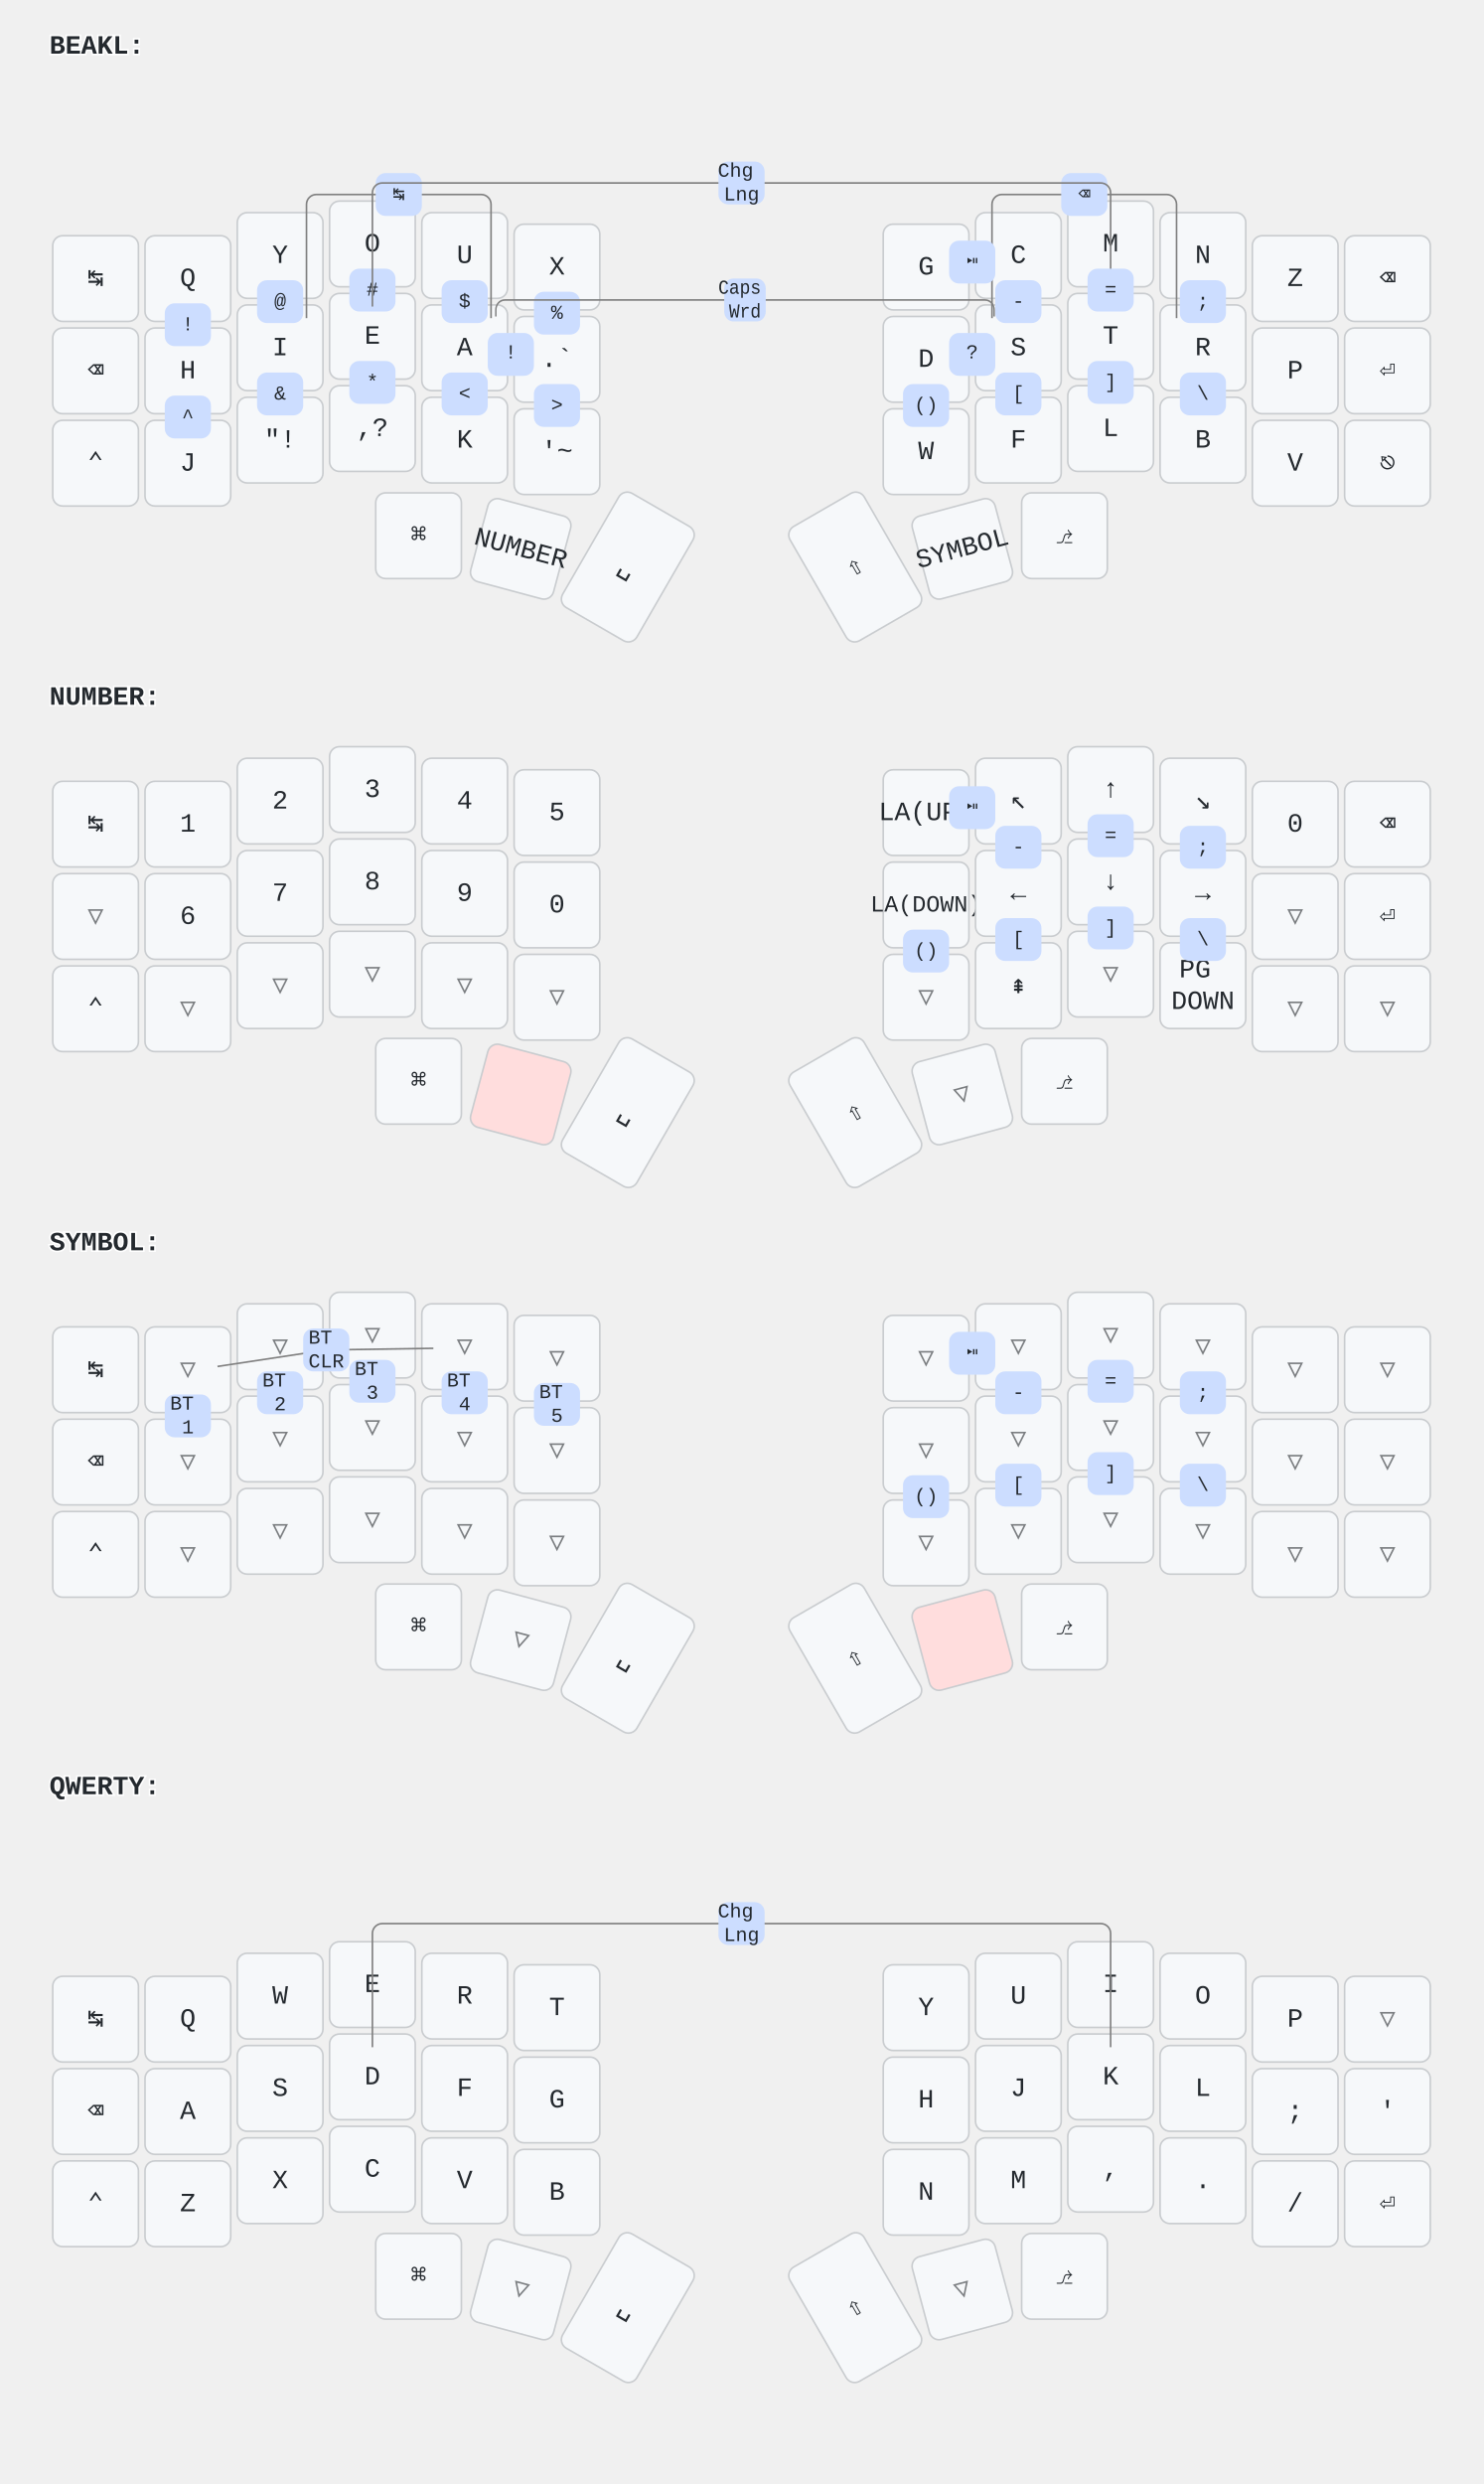
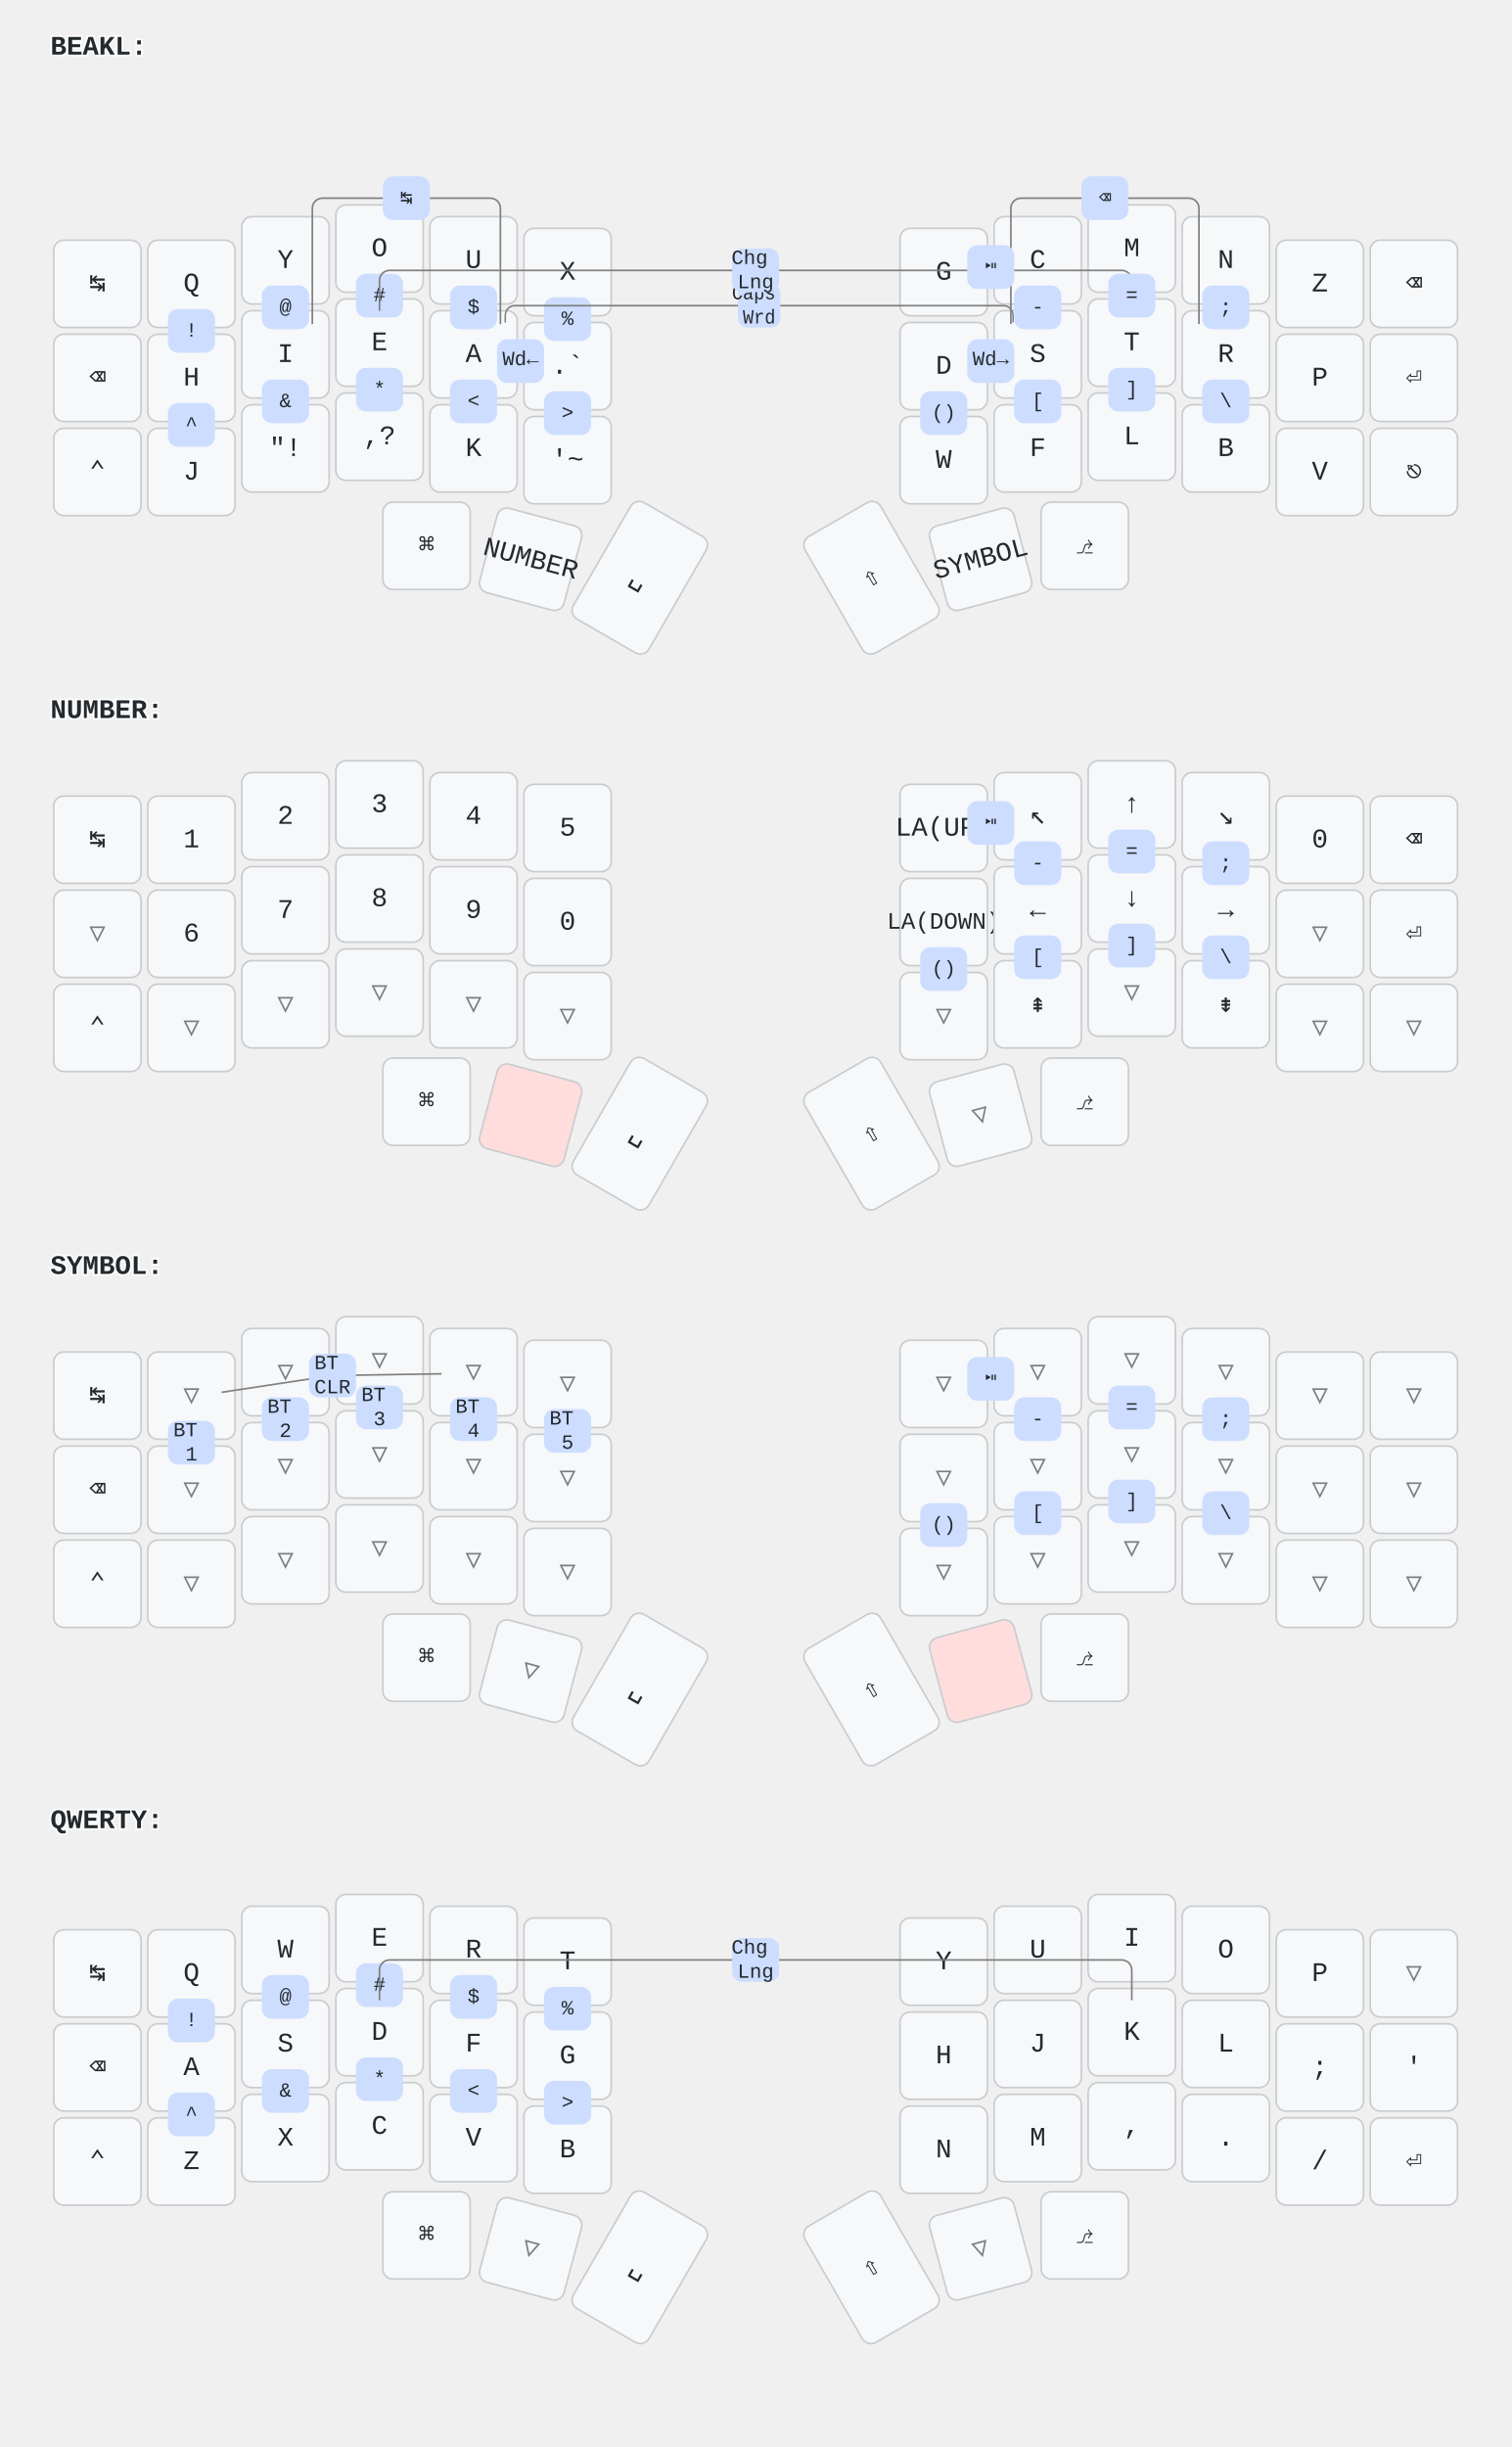
- <svg xmlns="http://www.w3.org/2000/svg" width="900" height="1507" viewBox="0 0 900 1507" class="keymap">
+ <svg xmlns="http://www.w3.org/2000/svg" width="900" height="1457" viewBox="0 0 900 1457" class="keymap">
  <style>/* inherit to force styles through use tags*/
svg path {
    fill: inherit;
}
/* font and background color specifications */
svg.keymap {
    font-family: 'Fira Mono','SF Mono', SFMono-Regular, ui-monospace, Liberation Mono, 'DejaVu Sans Mono', Menlo, Consolas, monospace;
    font-size: 16px;
    font-kerning: normal;
    text-rendering: optimizeLegibility;
    fill: #24292e;
}

/* default key styling */
rect.key {
    fill: #f6f8fa;
    stroke: #c9cccf;
    stroke-width: 1;
}

/* default key side styling, only used is draw_key_sides is set */
rect.side {
    filter: brightness(90%);
}

/* color accent for combo boxes */
rect.combo {
    fill: #cdf;
}

/* color accent for held keys */
rect.held, rect.combo.held {
    fill: #fdd;
}

/* color accent for ghost (optional) keys */
rect.ghost, rect.combo.ghost {
    stroke-dasharray: 4, 4;
    stroke-width: 2;
}

text {
    text-anchor: middle;
    dominant-baseline: middle;
}

/* styling for layer labels */
text.label {
    font-weight: bold;
    text-anchor: start;
    stroke: white;
    stroke-width: 2;
    paint-order: stroke;
}

/* styling for combo tap, and key hold/shifted label text */
text.combo, text.hold, text.shifted {
    font-size: 12px;
}

text.hold {
    text-anchor: middle;
    dominant-baseline: auto;
}

text.shifted {
    text-anchor: middle;
    dominant-baseline: hanging;
}

/* styling for hold/shifted label text in combo box */
text.combo.hold, text.combo.shifted {
    font-size: 8px;
}

/* lighter symbol for transparent keys */
text.trans {
    fill: #7b7e81;
}

/* styling for combo dendrons */
path.combo {
    stroke-width: 1;
    stroke: gray;
    fill: none;
}

g.combo.tab {
  transform: translate(16px, 0);
}
g.combo.bspc {
  transform: translate(-16px, 0);
}
g.combo.capsw {
  transform: scale(0.9, 1) translate(49px, 0);
}

/* Start Tabler Icons Cleanup */
/* cannot use height/width with glyphs */
.icon-tabler &gt; path {
    fill: inherit;
    stroke: inherit;
}
/* hide tabler's default box */
.icon-tabler &gt; path[stroke="none"][fill="none"] {
    visibility: collapse;
}
/* End Tabler Icons Cleanup */
</style>
  <g transform="translate(30, 0)" class="layer-BEAKL">
    <text x="0" y="28" class="label">BEAKL:</text>
    <g transform="translate(0, 120)">
      <g transform="translate(28, 49)" class="key keypos-0">
        <rect rx="6" ry="6" x="-26" y="-26" width="52" height="52" class="key" />
        <text x="0" y="0" class="key tap">↹</text>
      </g>
      <g transform="translate(84, 49)" class="key keypos-1">
        <rect rx="6" ry="6" x="-26" y="-26" width="52" height="52" class="key" />
        <text x="0" y="0" class="key tap">Q</text>
      </g>
      <g transform="translate(140, 35)" class="key keypos-2">
        <rect rx="6" ry="6" x="-26" y="-26" width="52" height="52" class="key" />
        <text x="0" y="0" class="key tap">Y</text>
      </g>
      <g transform="translate(196, 28)" class="key keypos-3">
        <rect rx="6" ry="6" x="-26" y="-26" width="52" height="52" class="key" />
        <text x="0" y="0" class="key tap">O</text>
      </g>
      <g transform="translate(252, 35)" class="key keypos-4">
        <rect rx="6" ry="6" x="-26" y="-26" width="52" height="52" class="key" />
        <text x="0" y="0" class="key tap">U</text>
      </g>
      <g transform="translate(308, 42)" class="key keypos-5">
        <rect rx="6" ry="6" x="-26" y="-26" width="52" height="52" class="key" />
        <text x="0" y="0" class="key tap">X</text>
      </g>
      <g transform="translate(532, 42)" class="key keypos-6">
        <rect rx="6" ry="6" x="-26" y="-26" width="52" height="52" class="key" />
        <text x="0" y="0" class="key tap">G</text>
      </g>
      <g transform="translate(588, 35)" class="key keypos-7">
        <rect rx="6" ry="6" x="-26" y="-26" width="52" height="52" class="key" />
        <text x="0" y="0" class="key tap">C</text>
      </g>
      <g transform="translate(644, 28)" class="key keypos-8">
        <rect rx="6" ry="6" x="-26" y="-26" width="52" height="52" class="key" />
        <text x="0" y="0" class="key tap">M</text>
      </g>
      <g transform="translate(700, 35)" class="key keypos-9">
        <rect rx="6" ry="6" x="-26" y="-26" width="52" height="52" class="key" />
        <text x="0" y="0" class="key tap">N</text>
      </g>
      <g transform="translate(756, 49)" class="key keypos-10">
        <rect rx="6" ry="6" x="-26" y="-26" width="52" height="52" class="key" />
        <text x="0" y="0" class="key tap">Z</text>
      </g>
      <g transform="translate(812, 49)" class="key keypos-11">
        <rect rx="6" ry="6" x="-26" y="-26" width="52" height="52" class="key" />
        <text x="0" y="0" class="key tap">⌫</text>
      </g>
      <g transform="translate(28, 105)" class="key keypos-12">
        <rect rx="6" ry="6" x="-26" y="-26" width="52" height="52" class="key" />
        <text x="0" y="0" class="key tap">⌫</text>
      </g>
      <g transform="translate(84, 105)" class="key keypos-13">
        <rect rx="6" ry="6" x="-26" y="-26" width="52" height="52" class="key" />
        <text x="0" y="0" class="key tap">H</text>
      </g>
      <g transform="translate(140, 91)" class="key keypos-14">
        <rect rx="6" ry="6" x="-26" y="-26" width="52" height="52" class="key" />
        <text x="0" y="0" class="key tap">I</text>
      </g>
      <g transform="translate(196, 84)" class="key keypos-15">
        <rect rx="6" ry="6" x="-26" y="-26" width="52" height="52" class="key" />
        <text x="0" y="0" class="key tap">E</text>
      </g>
      <g transform="translate(252, 91)" class="key keypos-16">
        <rect rx="6" ry="6" x="-26" y="-26" width="52" height="52" class="key" />
        <text x="0" y="0" class="key tap">A</text>
      </g>
      <g transform="translate(308, 98)" class="key keypos-17">
        <rect rx="6" ry="6" x="-26" y="-26" width="52" height="52" class="key" />
        <text x="0" y="0" class="key tap">.`</text>
      </g>
      <g transform="translate(532, 98)" class="key keypos-18">
        <rect rx="6" ry="6" x="-26" y="-26" width="52" height="52" class="key" />
        <text x="0" y="0" class="key tap">D</text>
      </g>
      <g transform="translate(588, 91)" class="key keypos-19">
        <rect rx="6" ry="6" x="-26" y="-26" width="52" height="52" class="key" />
        <text x="0" y="0" class="key tap">S</text>
      </g>
      <g transform="translate(644, 84)" class="key keypos-20">
        <rect rx="6" ry="6" x="-26" y="-26" width="52" height="52" class="key" />
        <text x="0" y="0" class="key tap">T</text>
      </g>
      <g transform="translate(700, 91)" class="key keypos-21">
        <rect rx="6" ry="6" x="-26" y="-26" width="52" height="52" class="key" />
        <text x="0" y="0" class="key tap">R</text>
      </g>
      <g transform="translate(756, 105)" class="key keypos-22">
        <rect rx="6" ry="6" x="-26" y="-26" width="52" height="52" class="key" />
        <text x="0" y="0" class="key tap">P</text>
      </g>
      <g transform="translate(812, 105)" class="key keypos-23">
        <rect rx="6" ry="6" x="-26" y="-26" width="52" height="52" class="key" />
        <text x="0" y="0" class="key tap">⏎</text>
      </g>
      <g transform="translate(28, 161)" class="key keypos-24">
        <rect rx="6" ry="6" x="-26" y="-26" width="52" height="52" class="key" />
        <text x="0" y="0" class="key tap">⌃</text>
      </g>
      <g transform="translate(84, 161)" class="key keypos-25">
        <rect rx="6" ry="6" x="-26" y="-26" width="52" height="52" class="key" />
        <text x="0" y="0" class="key tap">J</text>
      </g>
      <g transform="translate(140, 147)" class="key keypos-26">
        <rect rx="6" ry="6" x="-26" y="-26" width="52" height="52" class="key" />
        <text x="0" y="0" class="key tap">"!</text>
      </g>
      <g transform="translate(196, 140)" class="key keypos-27">
        <rect rx="6" ry="6" x="-26" y="-26" width="52" height="52" class="key" />
        <text x="0" y="0" class="key tap">,?</text>
      </g>
      <g transform="translate(252, 147)" class="key keypos-28">
        <rect rx="6" ry="6" x="-26" y="-26" width="52" height="52" class="key" />
        <text x="0" y="0" class="key tap">K</text>
      </g>
      <g transform="translate(308, 154)" class="key keypos-29">
        <rect rx="6" ry="6" x="-26" y="-26" width="52" height="52" class="key" />
        <text x="0" y="0" class="key tap">'~</text>
      </g>
      <g transform="translate(532, 154)" class="key keypos-30">
        <rect rx="6" ry="6" x="-26" y="-26" width="52" height="52" class="key" />
        <text x="0" y="0" class="key tap">W</text>
      </g>
      <g transform="translate(588, 147)" class="key keypos-31">
        <rect rx="6" ry="6" x="-26" y="-26" width="52" height="52" class="key" />
        <text x="0" y="0" class="key tap">F</text>
      </g>
      <g transform="translate(644, 140)" class="key keypos-32">
        <rect rx="6" ry="6" x="-26" y="-26" width="52" height="52" class="key" />
        <text x="0" y="0" class="key tap">L</text>
      </g>
      <g transform="translate(700, 147)" class="key keypos-33">
        <rect rx="6" ry="6" x="-26" y="-26" width="52" height="52" class="key" />
        <text x="0" y="0" class="key tap">B</text>
      </g>
      <g transform="translate(756, 161)" class="key keypos-34">
        <rect rx="6" ry="6" x="-26" y="-26" width="52" height="52" class="key" />
        <text x="0" y="0" class="key tap">V</text>
      </g>
      <g transform="translate(812, 161)" class="key keypos-35">
        <rect rx="6" ry="6" x="-26" y="-26" width="52" height="52" class="key" />
        <text x="0" y="0" class="key tap">⎋</text>
      </g>
      <g transform="translate(224, 205)" class="key keypos-36">
        <rect rx="6" ry="6" x="-26" y="-26" width="52" height="52" class="key" />
        <text x="0" y="0" class="key tap">⌘</text>
      </g>
      <g transform="translate(286, 213) rotate(15.0)" class="key keypos-37">
        <rect rx="6" ry="6" x="-26" y="-26" width="52" height="52" class="key" />
        <text x="0" y="0" class="key tap">NUMBER</text>
      </g>
      <g transform="translate(351, 224) rotate(30.0)" class="key keypos-38">
        <rect rx="6" ry="6" x="-26" y="-40" width="52" height="80" class="key" />
        <text x="0" y="0" class="key tap">␣</text>
      </g>
      <g transform="translate(489, 224) rotate(-30.0)" class="key keypos-39">
        <rect rx="6" ry="6" x="-26" y="-40" width="52" height="80" class="key" />
        <text x="0" y="0" class="key tap">⇧</text>
      </g>
      <g transform="translate(554, 213) rotate(-15.0)" class="key keypos-40">
        <rect rx="6" ry="6" x="-26" y="-26" width="52" height="52" class="key" />
        <text x="0" y="0" class="key tap">SYMBOL</text>
      </g>
      <g transform="translate(616, 205)" class="key keypos-41">
        <rect rx="6" ry="6" x="-26" y="-26" width="52" height="52" class="key" />
        <text x="0" y="0" class="key tap">⎇</text>
      </g>
      <g class="combo combopos-0">
        <rect rx="6" ry="6" x="70" y="64" width="28" height="26" class="combo" />
        <text x="84" y="77" class="combo tap">!</text>
      </g>
      <g class="combo combopos-1">
        <rect rx="6" ry="6" x="126" y="50" width="28" height="26" class="combo" />
        <text x="140" y="63" class="combo tap">@</text>
      </g>
      <g class="combo combopos-2">
        <rect rx="6" ry="6" x="182" y="43" width="28" height="26" class="combo" />
        <text x="196" y="56" class="combo tap">#</text>
      </g>
      <g class="combo combopos-3">
        <rect rx="6" ry="6" x="238" y="50" width="28" height="26" class="combo" />
        <text x="252" y="63" class="combo tap">$</text>
      </g>
      <g class="combo combopos-4">
        <rect rx="6" ry="6" x="294" y="57" width="28" height="26" class="combo" />
        <text x="308" y="70" class="combo tap">%</text>
      </g>
      <g class="combo combopos-5">
        <rect rx="6" ry="6" x="70" y="120" width="28" height="26" class="combo" />
        <text x="84" y="133" class="combo tap">^</text>
      </g>
      <g class="combo combopos-6">
        <rect rx="6" ry="6" x="126" y="106" width="28" height="26" class="combo" />
        <text x="140" y="119" class="combo tap">&amp;</text>
      </g>
      <g class="combo combopos-7">
        <rect rx="6" ry="6" x="182" y="99" width="28" height="26" class="combo" />
        <text x="196" y="112" class="combo tap">*</text>
      </g>
      <g class="combo combopos-8">
        <rect rx="6" ry="6" x="238" y="106" width="28" height="26" class="combo" />
        <text x="252" y="119" class="combo tap">&lt;</text>
      </g>
      <g class="combo combopos-9">
        <rect rx="6" ry="6" x="294" y="113" width="28" height="26" class="combo" />
        <text x="308" y="126" class="combo tap">&gt;</text>
      </g>
      <g class="combo tab combopos-10">
        <path d="M196,-2 h-50 a6.0,6.0 0 0 0 -6.0,6.0 v69" class="combo" />
        <path d="M196,-2 h50 a6.0,6.0 0 0 1 6.0,6.0 v69" class="combo" />
        <rect rx="6" ry="6" x="182" y="-15" width="28" height="26" class="combo tab" />
        <text x="196" y="-2" class="combo tab tap">↹</text>
      </g>
      <g class="combo bspc combopos-11">
        <path d="M644,-2 h-50 a6.0,6.0 0 0 0 -6.0,6.0 v69" class="combo" />
        <path d="M644,-2 h50 a6.0,6.0 0 0 1 6.0,6.0 v69" class="combo" />
        <rect rx="6" ry="6" x="630" y="-15" width="28" height="26" class="combo bspc" />
        <text x="644" y="-2" class="combo bspc tap">⌫</text>
      </g>
      <g class="combo capsw combopos-12">
        <path d="M420,62 h-162 a6.0,6.0 0 0 0 -6.0,6.0 v4" class="combo" />
        <path d="M420,62 h162 a6.0,6.0 0 0 1 6.0,6.0 v4" class="combo" />
        <rect rx="6" ry="6" x="406" y="49" width="28" height="26" class="combo capsw" />
        <text x="420" y="62" class="combo capsw tap">
          <tspan x="420" dy="-0.6em">Caps</tspan>
          <tspan x="420" dy="1.2em">Wrd</tspan>
        </text>
      </g>
      <g class="combo chglen combopos-13">
-         <path d="M420,-9 h-218 a6.0,6.0 0 0 0 -6.0,6.0 v69" class="combo" />
-         <path d="M420,-9 h218 a6.0,6.0 0 0 1 6.0,6.0 v69" class="combo" />
-         <rect rx="6" ry="6" x="406" y="-22" width="28" height="26" class="combo chglen" />
-         <text x="420" y="-9" class="combo chglen tap">
+         <path d="M420,41 h-218 a6.0,6.0 0 0 0 -6.0,6.0 v18" class="combo" />
+         <path d="M420,41 h218 a6.0,6.0 0 0 1 6.0,6.0 v18" class="combo" />
+         <rect rx="6" ry="6" x="406" y="28" width="28" height="26" class="combo chglen" />
+         <text x="420" y="41" class="combo chglen tap">
          <tspan x="420" dy="-0.6em">Chg</tspan>
          <tspan x="420" dy="1.2em">Lng</tspan>
        </text>
      </g>
      <g class="combo combopos-14">
        <rect rx="6" ry="6" x="266" y="82" width="28" height="26" class="combo" />
-         <text x="280" y="94" class="combo tap">!</text>
+         <text x="280" y="94" class="combo tap">Wd←</text>
      </g>
      <g class="combo combopos-15">
        <rect rx="6" ry="6" x="546" y="82" width="28" height="26" class="combo" />
-         <text x="560" y="94" class="combo tap">?</text>
+         <text x="560" y="94" class="combo tap">Wd→</text>
      </g>
      <g class="combo combopos-16">
        <rect rx="6" ry="6" x="574" y="50" width="28" height="26" class="combo" />
        <text x="588" y="63" class="combo tap">-</text>
      </g>
      <g class="combo combopos-17">
        <rect rx="6" ry="6" x="630" y="43" width="28" height="26" class="combo" />
        <text x="644" y="56" class="combo tap">=</text>
      </g>
      <g class="combo combopos-18">
        <rect rx="6" ry="6" x="686" y="50" width="28" height="26" class="combo" />
        <text x="700" y="63" class="combo tap">;</text>
      </g>
      <g class="combo combopos-19">
        <rect rx="6" ry="6" x="574" y="106" width="28" height="26" class="combo" />
        <text x="588" y="119" class="combo tap">[</text>
      </g>
      <g class="combo combopos-20">
        <rect rx="6" ry="6" x="630" y="99" width="28" height="26" class="combo" />
        <text x="644" y="112" class="combo tap">]</text>
      </g>
      <g class="combo combopos-21">
        <rect rx="6" ry="6" x="686" y="106" width="28" height="26" class="combo" />
        <text x="700" y="119" class="combo tap">\</text>
      </g>
      <g class="combo combopos-22">
        <rect rx="6" ry="6" x="518" y="113" width="28" height="26" class="combo" />
        <text x="532" y="126" class="combo tap">()</text>
      </g>
      <g class="combo combopos-23">
        <rect rx="6" ry="6" x="546" y="26" width="28" height="26" class="combo" />
        <text x="560" y="38" class="combo tap">⏯</text>
      </g>
    </g>
  </g>
  <g transform="translate(30, 395)" class="layer-NUMBER">
    <text x="0" y="28" class="label">NUMBER:</text>
    <g transform="translate(0, 56)">
      <g transform="translate(28, 49)" class="key keypos-0">
        <rect rx="6" ry="6" x="-26" y="-26" width="52" height="52" class="key" />
        <text x="0" y="0" class="key tap">↹</text>
      </g>
      <g transform="translate(84, 49)" class="key keypos-1">
        <rect rx="6" ry="6" x="-26" y="-26" width="52" height="52" class="key" />
        <text x="0" y="0" class="key tap">1</text>
      </g>
      <g transform="translate(140, 35)" class="key keypos-2">
        <rect rx="6" ry="6" x="-26" y="-26" width="52" height="52" class="key" />
        <text x="0" y="0" class="key tap">2</text>
      </g>
      <g transform="translate(196, 28)" class="key keypos-3">
        <rect rx="6" ry="6" x="-26" y="-26" width="52" height="52" class="key" />
        <text x="0" y="0" class="key tap">3</text>
      </g>
      <g transform="translate(252, 35)" class="key keypos-4">
        <rect rx="6" ry="6" x="-26" y="-26" width="52" height="52" class="key" />
        <text x="0" y="0" class="key tap">4</text>
      </g>
      <g transform="translate(308, 42)" class="key keypos-5">
        <rect rx="6" ry="6" x="-26" y="-26" width="52" height="52" class="key" />
        <text x="0" y="0" class="key tap">5</text>
      </g>
      <g transform="translate(532, 42)" class="key keypos-6">
        <rect rx="6" ry="6" x="-26" y="-26" width="52" height="52" class="key" />
        <text x="0" y="0" class="key tap">LA(UP)</text>
      </g>
      <g transform="translate(588, 35)" class="key keypos-7">
        <rect rx="6" ry="6" x="-26" y="-26" width="52" height="52" class="key" />
        <text x="0" y="0" class="key tap">↖</text>
      </g>
      <g transform="translate(644, 28)" class="key keypos-8">
        <rect rx="6" ry="6" x="-26" y="-26" width="52" height="52" class="key" />
        <text x="0" y="0" class="key tap">↑</text>
      </g>
      <g transform="translate(700, 35)" class="key keypos-9">
        <rect rx="6" ry="6" x="-26" y="-26" width="52" height="52" class="key" />
        <text x="0" y="0" class="key tap">↘</text>
      </g>
      <g transform="translate(756, 49)" class="key keypos-10">
        <rect rx="6" ry="6" x="-26" y="-26" width="52" height="52" class="key" />
        <text x="0" y="0" class="key tap">0</text>
      </g>
      <g transform="translate(812, 49)" class="key keypos-11">
        <rect rx="6" ry="6" x="-26" y="-26" width="52" height="52" class="key" />
        <text x="0" y="0" class="key tap">⌫</text>
      </g>
      <g transform="translate(28, 105)" class="key trans keypos-12">
        <rect rx="6" ry="6" x="-26" y="-26" width="52" height="52" class="key trans" />
        <text x="0" y="0" class="key trans tap">▽</text>
      </g>
      <g transform="translate(84, 105)" class="key keypos-13">
        <rect rx="6" ry="6" x="-26" y="-26" width="52" height="52" class="key" />
        <text x="0" y="0" class="key tap">6</text>
      </g>
      <g transform="translate(140, 91)" class="key keypos-14">
        <rect rx="6" ry="6" x="-26" y="-26" width="52" height="52" class="key" />
        <text x="0" y="0" class="key tap">7</text>
      </g>
      <g transform="translate(196, 84)" class="key keypos-15">
        <rect rx="6" ry="6" x="-26" y="-26" width="52" height="52" class="key" />
        <text x="0" y="0" class="key tap">8</text>
      </g>
      <g transform="translate(252, 91)" class="key keypos-16">
        <rect rx="6" ry="6" x="-26" y="-26" width="52" height="52" class="key" />
        <text x="0" y="0" class="key tap">9</text>
      </g>
      <g transform="translate(308, 98)" class="key keypos-17">
        <rect rx="6" ry="6" x="-26" y="-26" width="52" height="52" class="key" />
        <text x="0" y="0" class="key tap">0</text>
      </g>
      <g transform="translate(532, 98)" class="key keypos-18">
        <rect rx="6" ry="6" x="-26" y="-26" width="52" height="52" class="key" />
        <text x="0" y="0" class="key tap">
          <tspan style="font-size: 88%">LA(DOWN)</tspan>
        </text>
      </g>
      <g transform="translate(588, 91)" class="key keypos-19">
        <rect rx="6" ry="6" x="-26" y="-26" width="52" height="52" class="key" />
        <text x="0" y="0" class="key tap">←</text>
      </g>
      <g transform="translate(644, 84)" class="key keypos-20">
        <rect rx="6" ry="6" x="-26" y="-26" width="52" height="52" class="key" />
        <text x="0" y="0" class="key tap">↓</text>
      </g>
      <g transform="translate(700, 91)" class="key keypos-21">
        <rect rx="6" ry="6" x="-26" y="-26" width="52" height="52" class="key" />
        <text x="0" y="0" class="key tap">→</text>
      </g>
      <g transform="translate(756, 105)" class="key trans keypos-22">
        <rect rx="6" ry="6" x="-26" y="-26" width="52" height="52" class="key trans" />
        <text x="0" y="0" class="key trans tap">▽</text>
      </g>
      <g transform="translate(812, 105)" class="key keypos-23">
        <rect rx="6" ry="6" x="-26" y="-26" width="52" height="52" class="key" />
        <text x="0" y="0" class="key tap">⏎</text>
      </g>
      <g transform="translate(28, 161)" class="key keypos-24">
        <rect rx="6" ry="6" x="-26" y="-26" width="52" height="52" class="key" />
        <text x="0" y="0" class="key tap">⌃</text>
      </g>
      <g transform="translate(84, 161)" class="key trans keypos-25">
        <rect rx="6" ry="6" x="-26" y="-26" width="52" height="52" class="key trans" />
        <text x="0" y="0" class="key trans tap">▽</text>
      </g>
      <g transform="translate(140, 147)" class="key trans keypos-26">
        <rect rx="6" ry="6" x="-26" y="-26" width="52" height="52" class="key trans" />
        <text x="0" y="0" class="key trans tap">▽</text>
      </g>
      <g transform="translate(196, 140)" class="key trans keypos-27">
        <rect rx="6" ry="6" x="-26" y="-26" width="52" height="52" class="key trans" />
        <text x="0" y="0" class="key trans tap">▽</text>
      </g>
      <g transform="translate(252, 147)" class="key trans keypos-28">
        <rect rx="6" ry="6" x="-26" y="-26" width="52" height="52" class="key trans" />
        <text x="0" y="0" class="key trans tap">▽</text>
      </g>
      <g transform="translate(308, 154)" class="key trans keypos-29">
        <rect rx="6" ry="6" x="-26" y="-26" width="52" height="52" class="key trans" />
        <text x="0" y="0" class="key trans tap">▽</text>
      </g>
      <g transform="translate(532, 154)" class="key trans keypos-30">
        <rect rx="6" ry="6" x="-26" y="-26" width="52" height="52" class="key trans" />
        <text x="0" y="0" class="key trans tap">▽</text>
      </g>
      <g transform="translate(588, 147)" class="key keypos-31">
        <rect rx="6" ry="6" x="-26" y="-26" width="52" height="52" class="key" />
        <text x="0" y="0" class="key tap">⇞</text>
      </g>
      <g transform="translate(644, 140)" class="key trans keypos-32">
        <rect rx="6" ry="6" x="-26" y="-26" width="52" height="52" class="key trans" />
        <text x="0" y="0" class="key trans tap">▽</text>
      </g>
      <g transform="translate(700, 147)" class="key keypos-33">
        <rect rx="6" ry="6" x="-26" y="-26" width="52" height="52" class="key" />
-         <text x="0" y="0" class="key tap">
-           <tspan x="0" dy="-0.6em">PG</tspan>
-           <tspan x="0" dy="1.2em">DOWN</tspan>
-         </text>
+         <text x="0" y="0" class="key tap">⇟</text>
      </g>
      <g transform="translate(756, 161)" class="key trans keypos-34">
        <rect rx="6" ry="6" x="-26" y="-26" width="52" height="52" class="key trans" />
        <text x="0" y="0" class="key trans tap">▽</text>
      </g>
      <g transform="translate(812, 161)" class="key trans keypos-35">
        <rect rx="6" ry="6" x="-26" y="-26" width="52" height="52" class="key trans" />
        <text x="0" y="0" class="key trans tap">▽</text>
      </g>
      <g transform="translate(224, 205)" class="key keypos-36">
        <rect rx="6" ry="6" x="-26" y="-26" width="52" height="52" class="key" />
        <text x="0" y="0" class="key tap">⌘</text>
      </g>
      <g transform="translate(286, 213) rotate(15.0)" class="key held keypos-37">
        <rect rx="6" ry="6" x="-26" y="-26" width="52" height="52" class="key held" />
      </g>
      <g transform="translate(351, 224) rotate(30.0)" class="key keypos-38">
        <rect rx="6" ry="6" x="-26" y="-40" width="52" height="80" class="key" />
        <text x="0" y="0" class="key tap">␣</text>
      </g>
      <g transform="translate(489, 224) rotate(-30.0)" class="key keypos-39">
        <rect rx="6" ry="6" x="-26" y="-40" width="52" height="80" class="key" />
        <text x="0" y="0" class="key tap">⇧</text>
      </g>
      <g transform="translate(554, 213) rotate(-15.0)" class="key trans keypos-40">
        <rect rx="6" ry="6" x="-26" y="-26" width="52" height="52" class="key trans" />
        <text x="0" y="0" class="key trans tap">▽</text>
      </g>
      <g transform="translate(616, 205)" class="key keypos-41">
        <rect rx="6" ry="6" x="-26" y="-26" width="52" height="52" class="key" />
        <text x="0" y="0" class="key tap">⎇</text>
      </g>
      <g class="combo combopos-0">
        <rect rx="6" ry="6" x="574" y="50" width="28" height="26" class="combo" />
        <text x="588" y="63" class="combo tap">-</text>
      </g>
      <g class="combo combopos-1">
        <rect rx="6" ry="6" x="630" y="43" width="28" height="26" class="combo" />
        <text x="644" y="56" class="combo tap">=</text>
      </g>
      <g class="combo combopos-2">
        <rect rx="6" ry="6" x="686" y="50" width="28" height="26" class="combo" />
        <text x="700" y="63" class="combo tap">;</text>
      </g>
      <g class="combo combopos-3">
        <rect rx="6" ry="6" x="574" y="106" width="28" height="26" class="combo" />
        <text x="588" y="119" class="combo tap">[</text>
      </g>
      <g class="combo combopos-4">
        <rect rx="6" ry="6" x="630" y="99" width="28" height="26" class="combo" />
        <text x="644" y="112" class="combo tap">]</text>
      </g>
      <g class="combo combopos-5">
        <rect rx="6" ry="6" x="686" y="106" width="28" height="26" class="combo" />
        <text x="700" y="119" class="combo tap">\</text>
      </g>
      <g class="combo combopos-6">
        <rect rx="6" ry="6" x="518" y="113" width="28" height="26" class="combo" />
        <text x="532" y="126" class="combo tap">()</text>
      </g>
      <g class="combo combopos-7">
        <rect rx="6" ry="6" x="546" y="26" width="28" height="26" class="combo" />
        <text x="560" y="38" class="combo tap">⏯</text>
      </g>
    </g>
  </g>
  <g transform="translate(30, 726)" class="layer-SYMBOL">
    <text x="0" y="28" class="label">SYMBOL:</text>
    <g transform="translate(0, 56)">
      <g transform="translate(28, 49)" class="key keypos-0">
        <rect rx="6" ry="6" x="-26" y="-26" width="52" height="52" class="key" />
        <text x="0" y="0" class="key tap">↹</text>
      </g>
      <g transform="translate(84, 49)" class="key trans keypos-1">
        <rect rx="6" ry="6" x="-26" y="-26" width="52" height="52" class="key trans" />
        <text x="0" y="0" class="key trans tap">▽</text>
      </g>
      <g transform="translate(140, 35)" class="key trans keypos-2">
        <rect rx="6" ry="6" x="-26" y="-26" width="52" height="52" class="key trans" />
        <text x="0" y="0" class="key trans tap">▽</text>
      </g>
      <g transform="translate(196, 28)" class="key trans keypos-3">
        <rect rx="6" ry="6" x="-26" y="-26" width="52" height="52" class="key trans" />
        <text x="0" y="0" class="key trans tap">▽</text>
      </g>
      <g transform="translate(252, 35)" class="key trans keypos-4">
        <rect rx="6" ry="6" x="-26" y="-26" width="52" height="52" class="key trans" />
        <text x="0" y="0" class="key trans tap">▽</text>
      </g>
      <g transform="translate(308, 42)" class="key trans keypos-5">
        <rect rx="6" ry="6" x="-26" y="-26" width="52" height="52" class="key trans" />
        <text x="0" y="0" class="key trans tap">▽</text>
      </g>
      <g transform="translate(532, 42)" class="key trans keypos-6">
        <rect rx="6" ry="6" x="-26" y="-26" width="52" height="52" class="key trans" />
        <text x="0" y="0" class="key trans tap">▽</text>
      </g>
      <g transform="translate(588, 35)" class="key trans keypos-7">
        <rect rx="6" ry="6" x="-26" y="-26" width="52" height="52" class="key trans" />
        <text x="0" y="0" class="key trans tap">▽</text>
      </g>
      <g transform="translate(644, 28)" class="key trans keypos-8">
        <rect rx="6" ry="6" x="-26" y="-26" width="52" height="52" class="key trans" />
        <text x="0" y="0" class="key trans tap">▽</text>
      </g>
      <g transform="translate(700, 35)" class="key trans keypos-9">
        <rect rx="6" ry="6" x="-26" y="-26" width="52" height="52" class="key trans" />
        <text x="0" y="0" class="key trans tap">▽</text>
      </g>
      <g transform="translate(756, 49)" class="key trans keypos-10">
        <rect rx="6" ry="6" x="-26" y="-26" width="52" height="52" class="key trans" />
        <text x="0" y="0" class="key trans tap">▽</text>
      </g>
      <g transform="translate(812, 49)" class="key trans keypos-11">
        <rect rx="6" ry="6" x="-26" y="-26" width="52" height="52" class="key trans" />
        <text x="0" y="0" class="key trans tap">▽</text>
      </g>
      <g transform="translate(28, 105)" class="key keypos-12">
        <rect rx="6" ry="6" x="-26" y="-26" width="52" height="52" class="key" />
        <text x="0" y="0" class="key tap">⌫</text>
      </g>
      <g transform="translate(84, 105)" class="key trans keypos-13">
        <rect rx="6" ry="6" x="-26" y="-26" width="52" height="52" class="key trans" />
        <text x="0" y="0" class="key trans tap">▽</text>
      </g>
      <g transform="translate(140, 91)" class="key trans keypos-14">
        <rect rx="6" ry="6" x="-26" y="-26" width="52" height="52" class="key trans" />
        <text x="0" y="0" class="key trans tap">▽</text>
      </g>
      <g transform="translate(196, 84)" class="key trans keypos-15">
        <rect rx="6" ry="6" x="-26" y="-26" width="52" height="52" class="key trans" />
        <text x="0" y="0" class="key trans tap">▽</text>
      </g>
      <g transform="translate(252, 91)" class="key trans keypos-16">
        <rect rx="6" ry="6" x="-26" y="-26" width="52" height="52" class="key trans" />
        <text x="0" y="0" class="key trans tap">▽</text>
      </g>
      <g transform="translate(308, 98)" class="key trans keypos-17">
        <rect rx="6" ry="6" x="-26" y="-26" width="52" height="52" class="key trans" />
        <text x="0" y="0" class="key trans tap">▽</text>
      </g>
      <g transform="translate(532, 98)" class="key trans keypos-18">
        <rect rx="6" ry="6" x="-26" y="-26" width="52" height="52" class="key trans" />
        <text x="0" y="0" class="key trans tap">▽</text>
      </g>
      <g transform="translate(588, 91)" class="key trans keypos-19">
        <rect rx="6" ry="6" x="-26" y="-26" width="52" height="52" class="key trans" />
        <text x="0" y="0" class="key trans tap">▽</text>
      </g>
      <g transform="translate(644, 84)" class="key trans keypos-20">
        <rect rx="6" ry="6" x="-26" y="-26" width="52" height="52" class="key trans" />
        <text x="0" y="0" class="key trans tap">▽</text>
      </g>
      <g transform="translate(700, 91)" class="key trans keypos-21">
        <rect rx="6" ry="6" x="-26" y="-26" width="52" height="52" class="key trans" />
        <text x="0" y="0" class="key trans tap">▽</text>
      </g>
      <g transform="translate(756, 105)" class="key trans keypos-22">
        <rect rx="6" ry="6" x="-26" y="-26" width="52" height="52" class="key trans" />
        <text x="0" y="0" class="key trans tap">▽</text>
      </g>
      <g transform="translate(812, 105)" class="key trans keypos-23">
        <rect rx="6" ry="6" x="-26" y="-26" width="52" height="52" class="key trans" />
        <text x="0" y="0" class="key trans tap">▽</text>
      </g>
      <g transform="translate(28, 161)" class="key keypos-24">
        <rect rx="6" ry="6" x="-26" y="-26" width="52" height="52" class="key" />
        <text x="0" y="0" class="key tap">⌃</text>
      </g>
      <g transform="translate(84, 161)" class="key trans keypos-25">
        <rect rx="6" ry="6" x="-26" y="-26" width="52" height="52" class="key trans" />
        <text x="0" y="0" class="key trans tap">▽</text>
      </g>
      <g transform="translate(140, 147)" class="key trans keypos-26">
        <rect rx="6" ry="6" x="-26" y="-26" width="52" height="52" class="key trans" />
        <text x="0" y="0" class="key trans tap">▽</text>
      </g>
      <g transform="translate(196, 140)" class="key trans keypos-27">
        <rect rx="6" ry="6" x="-26" y="-26" width="52" height="52" class="key trans" />
        <text x="0" y="0" class="key trans tap">▽</text>
      </g>
      <g transform="translate(252, 147)" class="key trans keypos-28">
        <rect rx="6" ry="6" x="-26" y="-26" width="52" height="52" class="key trans" />
        <text x="0" y="0" class="key trans tap">▽</text>
      </g>
      <g transform="translate(308, 154)" class="key trans keypos-29">
        <rect rx="6" ry="6" x="-26" y="-26" width="52" height="52" class="key trans" />
        <text x="0" y="0" class="key trans tap">▽</text>
      </g>
      <g transform="translate(532, 154)" class="key trans keypos-30">
        <rect rx="6" ry="6" x="-26" y="-26" width="52" height="52" class="key trans" />
        <text x="0" y="0" class="key trans tap">▽</text>
      </g>
      <g transform="translate(588, 147)" class="key trans keypos-31">
        <rect rx="6" ry="6" x="-26" y="-26" width="52" height="52" class="key trans" />
        <text x="0" y="0" class="key trans tap">▽</text>
      </g>
      <g transform="translate(644, 140)" class="key trans keypos-32">
        <rect rx="6" ry="6" x="-26" y="-26" width="52" height="52" class="key trans" />
        <text x="0" y="0" class="key trans tap">▽</text>
      </g>
      <g transform="translate(700, 147)" class="key trans keypos-33">
        <rect rx="6" ry="6" x="-26" y="-26" width="52" height="52" class="key trans" />
        <text x="0" y="0" class="key trans tap">▽</text>
      </g>
      <g transform="translate(756, 161)" class="key trans keypos-34">
        <rect rx="6" ry="6" x="-26" y="-26" width="52" height="52" class="key trans" />
        <text x="0" y="0" class="key trans tap">▽</text>
      </g>
      <g transform="translate(812, 161)" class="key trans keypos-35">
        <rect rx="6" ry="6" x="-26" y="-26" width="52" height="52" class="key trans" />
        <text x="0" y="0" class="key trans tap">▽</text>
      </g>
      <g transform="translate(224, 205)" class="key keypos-36">
        <rect rx="6" ry="6" x="-26" y="-26" width="52" height="52" class="key" />
        <text x="0" y="0" class="key tap">⌘</text>
      </g>
      <g transform="translate(286, 213) rotate(15.0)" class="key trans keypos-37">
        <rect rx="6" ry="6" x="-26" y="-26" width="52" height="52" class="key trans" />
        <text x="0" y="0" class="key trans tap">▽</text>
      </g>
      <g transform="translate(351, 224) rotate(30.0)" class="key keypos-38">
        <rect rx="6" ry="6" x="-26" y="-40" width="52" height="80" class="key" />
        <text x="0" y="0" class="key tap">␣</text>
      </g>
      <g transform="translate(489, 224) rotate(-30.0)" class="key keypos-39">
        <rect rx="6" ry="6" x="-26" y="-40" width="52" height="80" class="key" />
        <text x="0" y="0" class="key tap">⇧</text>
      </g>
      <g transform="translate(554, 213) rotate(-15.0)" class="key held keypos-40">
        <rect rx="6" ry="6" x="-26" y="-26" width="52" height="52" class="key held" />
      </g>
      <g transform="translate(616, 205)" class="key keypos-41">
        <rect rx="6" ry="6" x="-26" y="-26" width="52" height="52" class="key" />
        <text x="0" y="0" class="key tap">⎇</text>
      </g>
      <g class="combo combopos-0">
        <rect rx="6" ry="6" x="574" y="50" width="28" height="26" class="combo" />
        <text x="588" y="63" class="combo tap">-</text>
      </g>
      <g class="combo combopos-1">
        <rect rx="6" ry="6" x="630" y="43" width="28" height="26" class="combo" />
        <text x="644" y="56" class="combo tap">=</text>
      </g>
      <g class="combo combopos-2">
        <rect rx="6" ry="6" x="686" y="50" width="28" height="26" class="combo" />
        <text x="700" y="63" class="combo tap">;</text>
      </g>
      <g class="combo combopos-3">
        <rect rx="6" ry="6" x="574" y="106" width="28" height="26" class="combo" />
        <text x="588" y="119" class="combo tap">[</text>
      </g>
      <g class="combo combopos-4">
        <rect rx="6" ry="6" x="630" y="99" width="28" height="26" class="combo" />
        <text x="644" y="112" class="combo tap">]</text>
      </g>
      <g class="combo combopos-5">
        <rect rx="6" ry="6" x="686" y="106" width="28" height="26" class="combo" />
        <text x="700" y="119" class="combo tap">\</text>
      </g>
      <g class="combo combopos-6">
        <rect rx="6" ry="6" x="518" y="113" width="28" height="26" class="combo" />
        <text x="532" y="126" class="combo tap">()</text>
      </g>
      <g class="combo combopos-7">
        <path d="M168,37 l-66,10" class="combo" />
        <path d="M168,37 l65,-1" class="combo" />
        <rect rx="6" ry="6" x="154" y="24" width="28" height="26" class="combo" />
        <text x="168" y="37" class="combo tap">
          <tspan x="168" dy="-0.6em">BT</tspan>
          <tspan x="168" dy="1.2em">CLR</tspan>
        </text>
      </g>
      <g class="combo combopos-8">
        <rect rx="6" ry="6" x="70" y="64" width="28" height="26" class="combo" />
        <text x="84" y="77" class="combo tap">
          <tspan x="84" dy="-0.6em">BT</tspan>
          <tspan x="84" dy="1.2em">1</tspan>
        </text>
      </g>
      <g class="combo combopos-9">
        <rect rx="6" ry="6" x="126" y="50" width="28" height="26" class="combo" />
        <text x="140" y="63" class="combo tap">
          <tspan x="140" dy="-0.6em">BT</tspan>
          <tspan x="140" dy="1.2em">2</tspan>
        </text>
      </g>
      <g class="combo combopos-10">
        <rect rx="6" ry="6" x="182" y="43" width="28" height="26" class="combo" />
        <text x="196" y="56" class="combo tap">
          <tspan x="196" dy="-0.6em">BT</tspan>
          <tspan x="196" dy="1.2em">3</tspan>
        </text>
      </g>
      <g class="combo combopos-11">
        <rect rx="6" ry="6" x="238" y="50" width="28" height="26" class="combo" />
        <text x="252" y="63" class="combo tap">
          <tspan x="252" dy="-0.6em">BT</tspan>
          <tspan x="252" dy="1.2em">4</tspan>
        </text>
      </g>
      <g class="combo combopos-12">
        <rect rx="6" ry="6" x="294" y="57" width="28" height="26" class="combo" />
        <text x="308" y="70" class="combo tap">
          <tspan x="308" dy="-0.6em">BT</tspan>
          <tspan x="308" dy="1.2em">5</tspan>
        </text>
      </g>
      <g class="combo combopos-13">
        <rect rx="6" ry="6" x="546" y="26" width="28" height="26" class="combo" />
        <text x="560" y="38" class="combo tap">⏯</text>
      </g>
    </g>
  </g>
  <g transform="translate(30, 1056)" class="layer-QWERTY">
    <text x="0" y="28" class="label">QWERTY:</text>
-     <g transform="translate(0, 120)">
+     <g transform="translate(0, 70)">
      <g transform="translate(28, 49)" class="key keypos-0">
        <rect rx="6" ry="6" x="-26" y="-26" width="52" height="52" class="key" />
        <text x="0" y="0" class="key tap">↹</text>
      </g>
      <g transform="translate(84, 49)" class="key keypos-1">
        <rect rx="6" ry="6" x="-26" y="-26" width="52" height="52" class="key" />
        <text x="0" y="0" class="key tap">Q</text>
      </g>
      <g transform="translate(140, 35)" class="key keypos-2">
        <rect rx="6" ry="6" x="-26" y="-26" width="52" height="52" class="key" />
        <text x="0" y="0" class="key tap">W</text>
      </g>
      <g transform="translate(196, 28)" class="key keypos-3">
        <rect rx="6" ry="6" x="-26" y="-26" width="52" height="52" class="key" />
        <text x="0" y="0" class="key tap">E</text>
      </g>
      <g transform="translate(252, 35)" class="key keypos-4">
        <rect rx="6" ry="6" x="-26" y="-26" width="52" height="52" class="key" />
        <text x="0" y="0" class="key tap">R</text>
      </g>
      <g transform="translate(308, 42)" class="key keypos-5">
        <rect rx="6" ry="6" x="-26" y="-26" width="52" height="52" class="key" />
        <text x="0" y="0" class="key tap">T</text>
      </g>
      <g transform="translate(532, 42)" class="key keypos-6">
        <rect rx="6" ry="6" x="-26" y="-26" width="52" height="52" class="key" />
        <text x="0" y="0" class="key tap">Y</text>
      </g>
      <g transform="translate(588, 35)" class="key keypos-7">
        <rect rx="6" ry="6" x="-26" y="-26" width="52" height="52" class="key" />
        <text x="0" y="0" class="key tap">U</text>
      </g>
      <g transform="translate(644, 28)" class="key keypos-8">
        <rect rx="6" ry="6" x="-26" y="-26" width="52" height="52" class="key" />
        <text x="0" y="0" class="key tap">I</text>
      </g>
      <g transform="translate(700, 35)" class="key keypos-9">
        <rect rx="6" ry="6" x="-26" y="-26" width="52" height="52" class="key" />
        <text x="0" y="0" class="key tap">O</text>
      </g>
      <g transform="translate(756, 49)" class="key keypos-10">
        <rect rx="6" ry="6" x="-26" y="-26" width="52" height="52" class="key" />
        <text x="0" y="0" class="key tap">P</text>
      </g>
      <g transform="translate(812, 49)" class="key trans keypos-11">
        <rect rx="6" ry="6" x="-26" y="-26" width="52" height="52" class="key trans" />
        <text x="0" y="0" class="key trans tap">▽</text>
      </g>
      <g transform="translate(28, 105)" class="key keypos-12">
        <rect rx="6" ry="6" x="-26" y="-26" width="52" height="52" class="key" />
        <text x="0" y="0" class="key tap">⌫</text>
      </g>
      <g transform="translate(84, 105)" class="key keypos-13">
        <rect rx="6" ry="6" x="-26" y="-26" width="52" height="52" class="key" />
        <text x="0" y="0" class="key tap">A</text>
      </g>
      <g transform="translate(140, 91)" class="key keypos-14">
        <rect rx="6" ry="6" x="-26" y="-26" width="52" height="52" class="key" />
        <text x="0" y="0" class="key tap">S</text>
      </g>
      <g transform="translate(196, 84)" class="key keypos-15">
        <rect rx="6" ry="6" x="-26" y="-26" width="52" height="52" class="key" />
        <text x="0" y="0" class="key tap">D</text>
      </g>
      <g transform="translate(252, 91)" class="key keypos-16">
        <rect rx="6" ry="6" x="-26" y="-26" width="52" height="52" class="key" />
        <text x="0" y="0" class="key tap">F</text>
      </g>
      <g transform="translate(308, 98)" class="key keypos-17">
        <rect rx="6" ry="6" x="-26" y="-26" width="52" height="52" class="key" />
        <text x="0" y="0" class="key tap">G</text>
      </g>
      <g transform="translate(532, 98)" class="key keypos-18">
        <rect rx="6" ry="6" x="-26" y="-26" width="52" height="52" class="key" />
        <text x="0" y="0" class="key tap">H</text>
      </g>
      <g transform="translate(588, 91)" class="key keypos-19">
        <rect rx="6" ry="6" x="-26" y="-26" width="52" height="52" class="key" />
        <text x="0" y="0" class="key tap">J</text>
      </g>
      <g transform="translate(644, 84)" class="key keypos-20">
        <rect rx="6" ry="6" x="-26" y="-26" width="52" height="52" class="key" />
        <text x="0" y="0" class="key tap">K</text>
      </g>
      <g transform="translate(700, 91)" class="key keypos-21">
        <rect rx="6" ry="6" x="-26" y="-26" width="52" height="52" class="key" />
        <text x="0" y="0" class="key tap">L</text>
      </g>
      <g transform="translate(756, 105)" class="key keypos-22">
        <rect rx="6" ry="6" x="-26" y="-26" width="52" height="52" class="key" />
        <text x="0" y="0" class="key tap">;</text>
      </g>
      <g transform="translate(812, 105)" class="key keypos-23">
        <rect rx="6" ry="6" x="-26" y="-26" width="52" height="52" class="key" />
        <text x="0" y="0" class="key tap">'</text>
      </g>
      <g transform="translate(28, 161)" class="key keypos-24">
        <rect rx="6" ry="6" x="-26" y="-26" width="52" height="52" class="key" />
        <text x="0" y="0" class="key tap">⌃</text>
      </g>
      <g transform="translate(84, 161)" class="key keypos-25">
        <rect rx="6" ry="6" x="-26" y="-26" width="52" height="52" class="key" />
        <text x="0" y="0" class="key tap">Z</text>
      </g>
      <g transform="translate(140, 147)" class="key keypos-26">
        <rect rx="6" ry="6" x="-26" y="-26" width="52" height="52" class="key" />
        <text x="0" y="0" class="key tap">X</text>
      </g>
      <g transform="translate(196, 140)" class="key keypos-27">
        <rect rx="6" ry="6" x="-26" y="-26" width="52" height="52" class="key" />
        <text x="0" y="0" class="key tap">C</text>
      </g>
      <g transform="translate(252, 147)" class="key keypos-28">
        <rect rx="6" ry="6" x="-26" y="-26" width="52" height="52" class="key" />
        <text x="0" y="0" class="key tap">V</text>
      </g>
      <g transform="translate(308, 154)" class="key keypos-29">
        <rect rx="6" ry="6" x="-26" y="-26" width="52" height="52" class="key" />
        <text x="0" y="0" class="key tap">B</text>
      </g>
      <g transform="translate(532, 154)" class="key keypos-30">
        <rect rx="6" ry="6" x="-26" y="-26" width="52" height="52" class="key" />
        <text x="0" y="0" class="key tap">N</text>
      </g>
      <g transform="translate(588, 147)" class="key keypos-31">
        <rect rx="6" ry="6" x="-26" y="-26" width="52" height="52" class="key" />
        <text x="0" y="0" class="key tap">M</text>
      </g>
      <g transform="translate(644, 140)" class="key keypos-32">
        <rect rx="6" ry="6" x="-26" y="-26" width="52" height="52" class="key" />
        <text x="0" y="0" class="key tap">,</text>
      </g>
      <g transform="translate(700, 147)" class="key keypos-33">
        <rect rx="6" ry="6" x="-26" y="-26" width="52" height="52" class="key" />
        <text x="0" y="0" class="key tap">.</text>
      </g>
      <g transform="translate(756, 161)" class="key keypos-34">
        <rect rx="6" ry="6" x="-26" y="-26" width="52" height="52" class="key" />
        <text x="0" y="0" class="key tap">/</text>
      </g>
      <g transform="translate(812, 161)" class="key keypos-35">
        <rect rx="6" ry="6" x="-26" y="-26" width="52" height="52" class="key" />
        <text x="0" y="0" class="key tap">⏎</text>
      </g>
      <g transform="translate(224, 205)" class="key keypos-36">
        <rect rx="6" ry="6" x="-26" y="-26" width="52" height="52" class="key" />
        <text x="0" y="0" class="key tap">⌘</text>
      </g>
      <g transform="translate(286, 213) rotate(15.0)" class="key trans keypos-37">
        <rect rx="6" ry="6" x="-26" y="-26" width="52" height="52" class="key trans" />
        <text x="0" y="0" class="key trans tap">▽</text>
      </g>
      <g transform="translate(351, 224) rotate(30.0)" class="key keypos-38">
        <rect rx="6" ry="6" x="-26" y="-40" width="52" height="80" class="key" />
        <text x="0" y="0" class="key tap">␣</text>
      </g>
      <g transform="translate(489, 224) rotate(-30.0)" class="key keypos-39">
        <rect rx="6" ry="6" x="-26" y="-40" width="52" height="80" class="key" />
        <text x="0" y="0" class="key tap">⇧</text>
      </g>
      <g transform="translate(554, 213) rotate(-15.0)" class="key trans keypos-40">
        <rect rx="6" ry="6" x="-26" y="-26" width="52" height="52" class="key trans" />
        <text x="0" y="0" class="key trans tap">▽</text>
      </g>
      <g transform="translate(616, 205)" class="key keypos-41">
        <rect rx="6" ry="6" x="-26" y="-26" width="52" height="52" class="key" />
        <text x="0" y="0" class="key tap">⎇</text>
      </g>
-       <g class="combo chglen combopos-0">
-         <path d="M420,-9 h-218 a6.0,6.0 0 0 0 -6.0,6.0 v69" class="combo" />
-         <path d="M420,-9 h218 a6.0,6.0 0 0 1 6.0,6.0 v69" class="combo" />
-         <rect rx="6" ry="6" x="406" y="-22" width="28" height="26" class="combo chglen" />
-         <text x="420" y="-9" class="combo chglen tap">
+       <g class="combo combopos-0">
+         <rect rx="6" ry="6" x="70" y="64" width="28" height="26" class="combo" />
+         <text x="84" y="77" class="combo tap">!</text>
+       </g>
+       <g class="combo combopos-1">
+         <rect rx="6" ry="6" x="126" y="50" width="28" height="26" class="combo" />
+         <text x="140" y="63" class="combo tap">@</text>
+       </g>
+       <g class="combo combopos-2">
+         <rect rx="6" ry="6" x="182" y="43" width="28" height="26" class="combo" />
+         <text x="196" y="56" class="combo tap">#</text>
+       </g>
+       <g class="combo combopos-3">
+         <rect rx="6" ry="6" x="238" y="50" width="28" height="26" class="combo" />
+         <text x="252" y="63" class="combo tap">$</text>
+       </g>
+       <g class="combo combopos-4">
+         <rect rx="6" ry="6" x="294" y="57" width="28" height="26" class="combo" />
+         <text x="308" y="70" class="combo tap">%</text>
+       </g>
+       <g class="combo combopos-5">
+         <rect rx="6" ry="6" x="70" y="120" width="28" height="26" class="combo" />
+         <text x="84" y="133" class="combo tap">^</text>
+       </g>
+       <g class="combo combopos-6">
+         <rect rx="6" ry="6" x="126" y="106" width="28" height="26" class="combo" />
+         <text x="140" y="119" class="combo tap">&amp;</text>
+       </g>
+       <g class="combo combopos-7">
+         <rect rx="6" ry="6" x="182" y="99" width="28" height="26" class="combo" />
+         <text x="196" y="112" class="combo tap">*</text>
+       </g>
+       <g class="combo combopos-8">
+         <rect rx="6" ry="6" x="238" y="106" width="28" height="26" class="combo" />
+         <text x="252" y="119" class="combo tap">&lt;</text>
+       </g>
+       <g class="combo combopos-9">
+         <rect rx="6" ry="6" x="294" y="113" width="28" height="26" class="combo" />
+         <text x="308" y="126" class="combo tap">&gt;</text>
+       </g>
+       <g class="combo chglen combopos-10">
+         <path d="M420,41 h-218 a6.0,6.0 0 0 0 -6.0,6.0 v18" class="combo" />
+         <path d="M420,41 h218 a6.0,6.0 0 0 1 6.0,6.0 v18" class="combo" />
+         <rect rx="6" ry="6" x="406" y="28" width="28" height="26" class="combo chglen" />
+         <text x="420" y="41" class="combo chglen tap">
          <tspan x="420" dy="-0.6em">Chg</tspan>
          <tspan x="420" dy="1.2em">Lng</tspan>
        </text>
      </g>
    </g>
  </g>
</svg>
